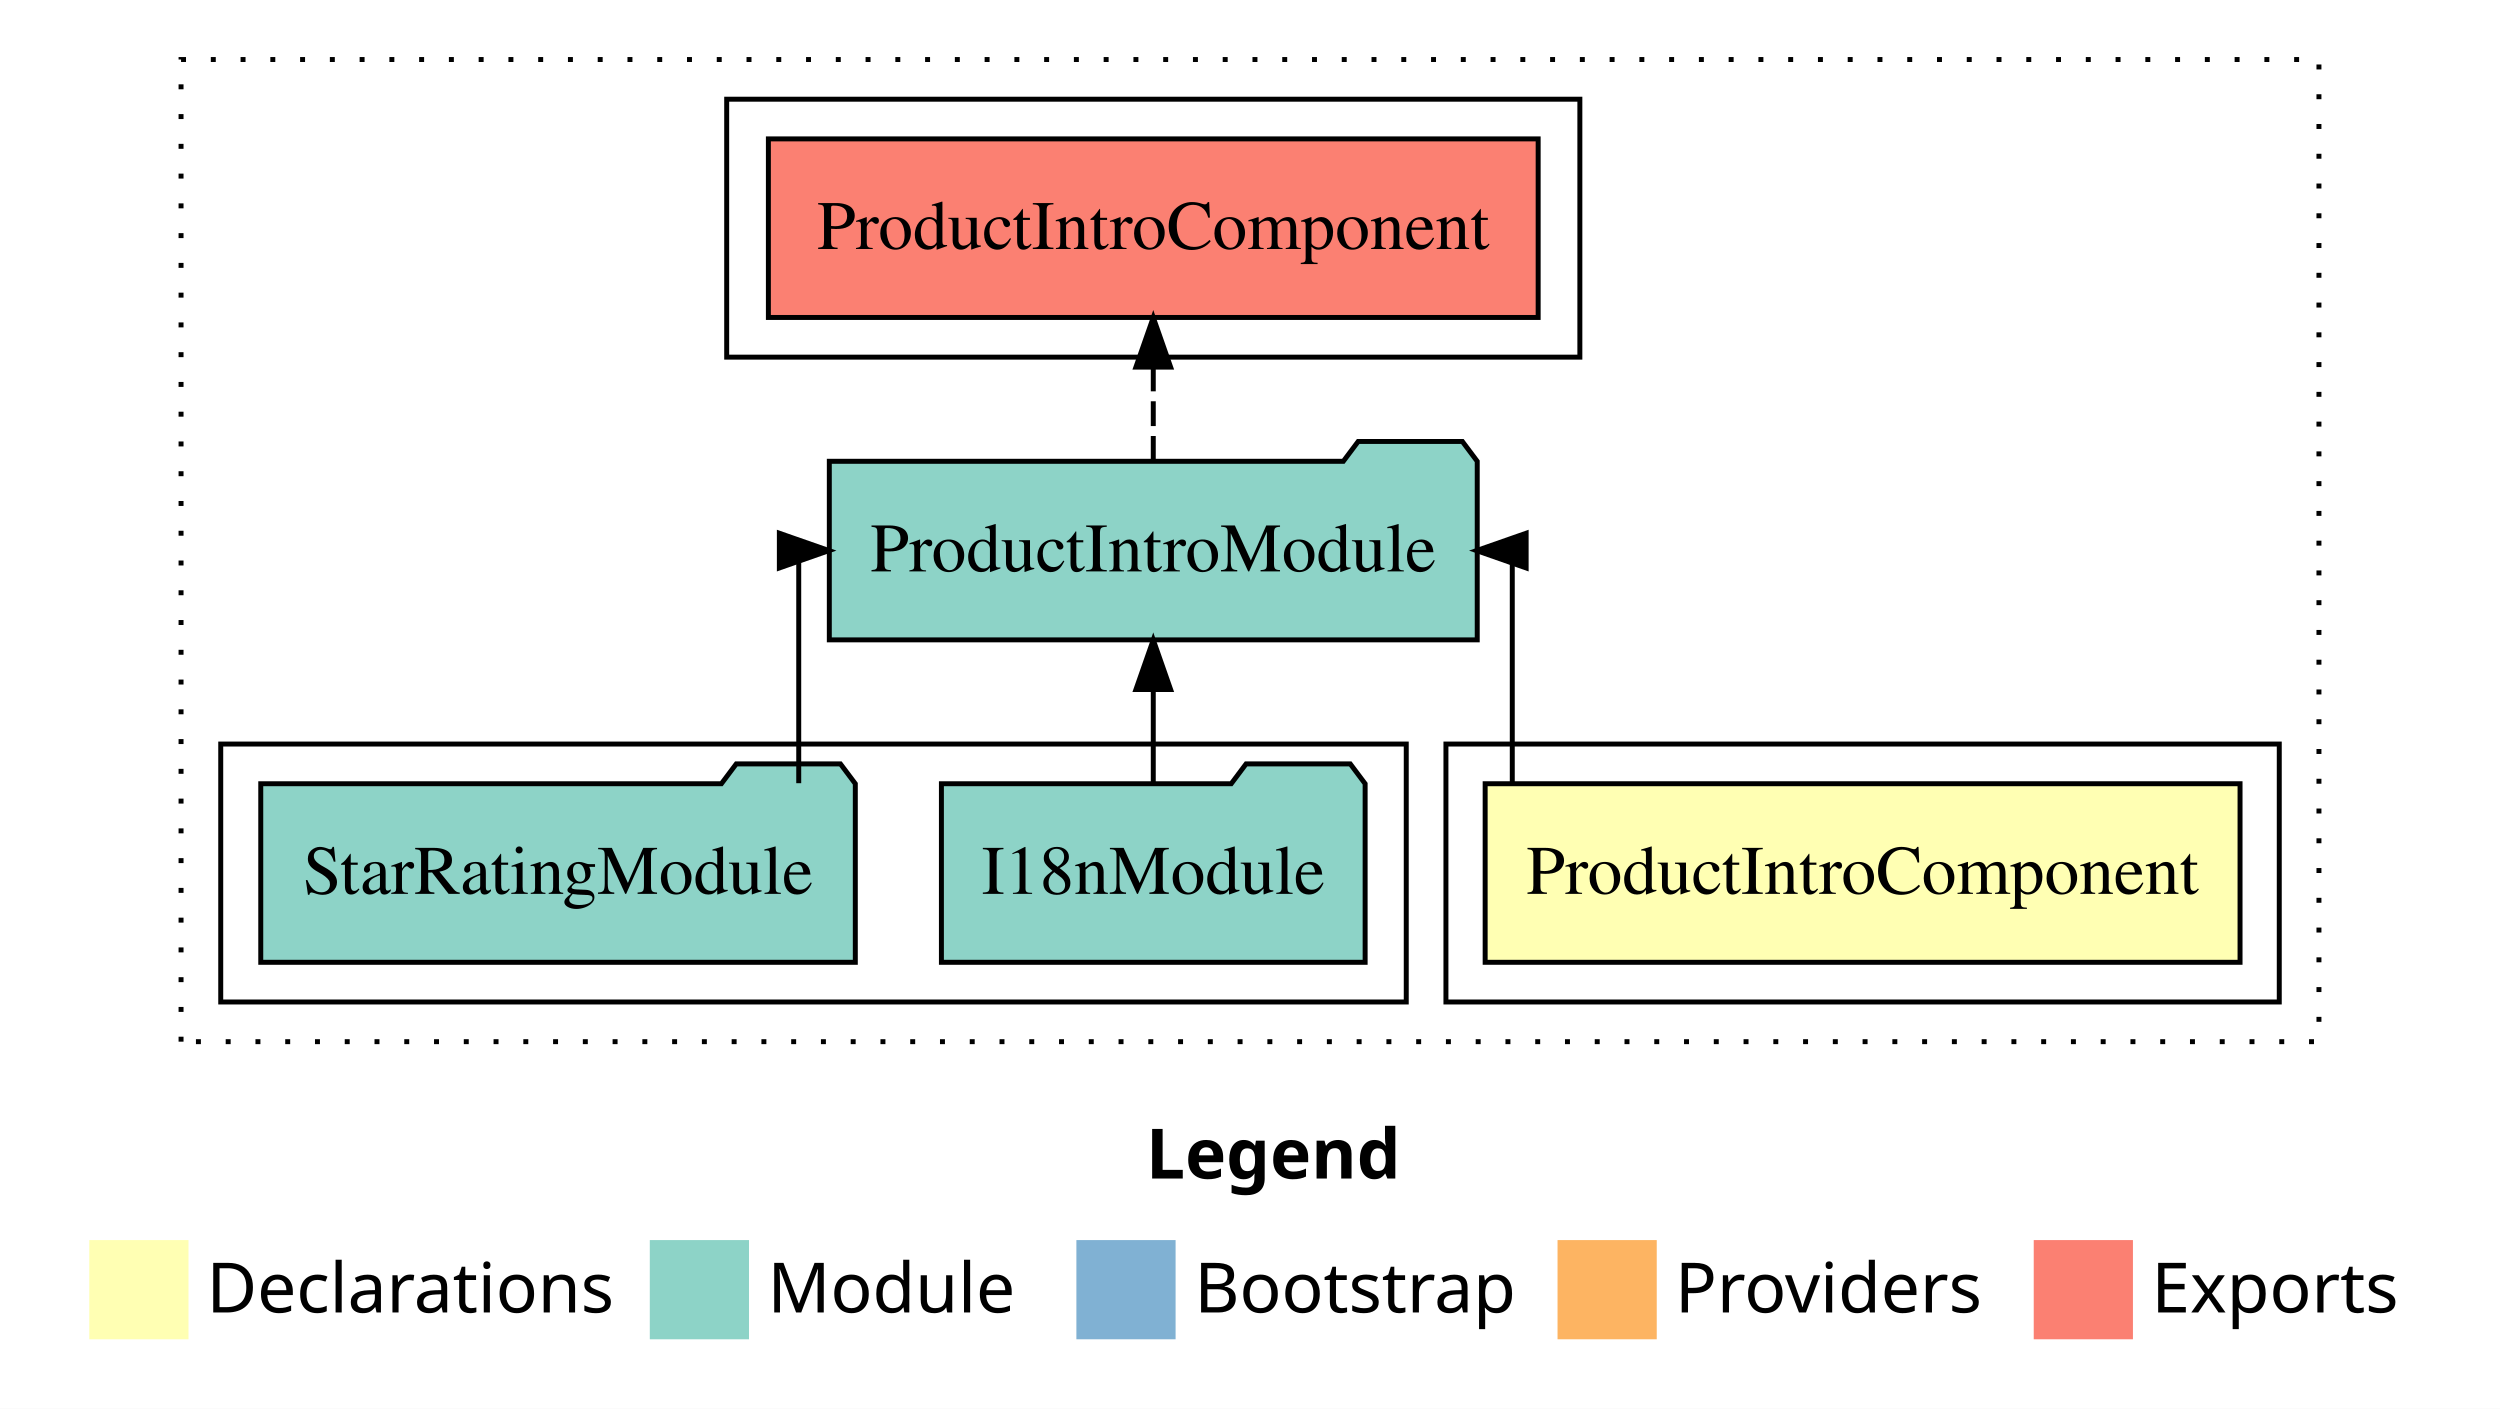
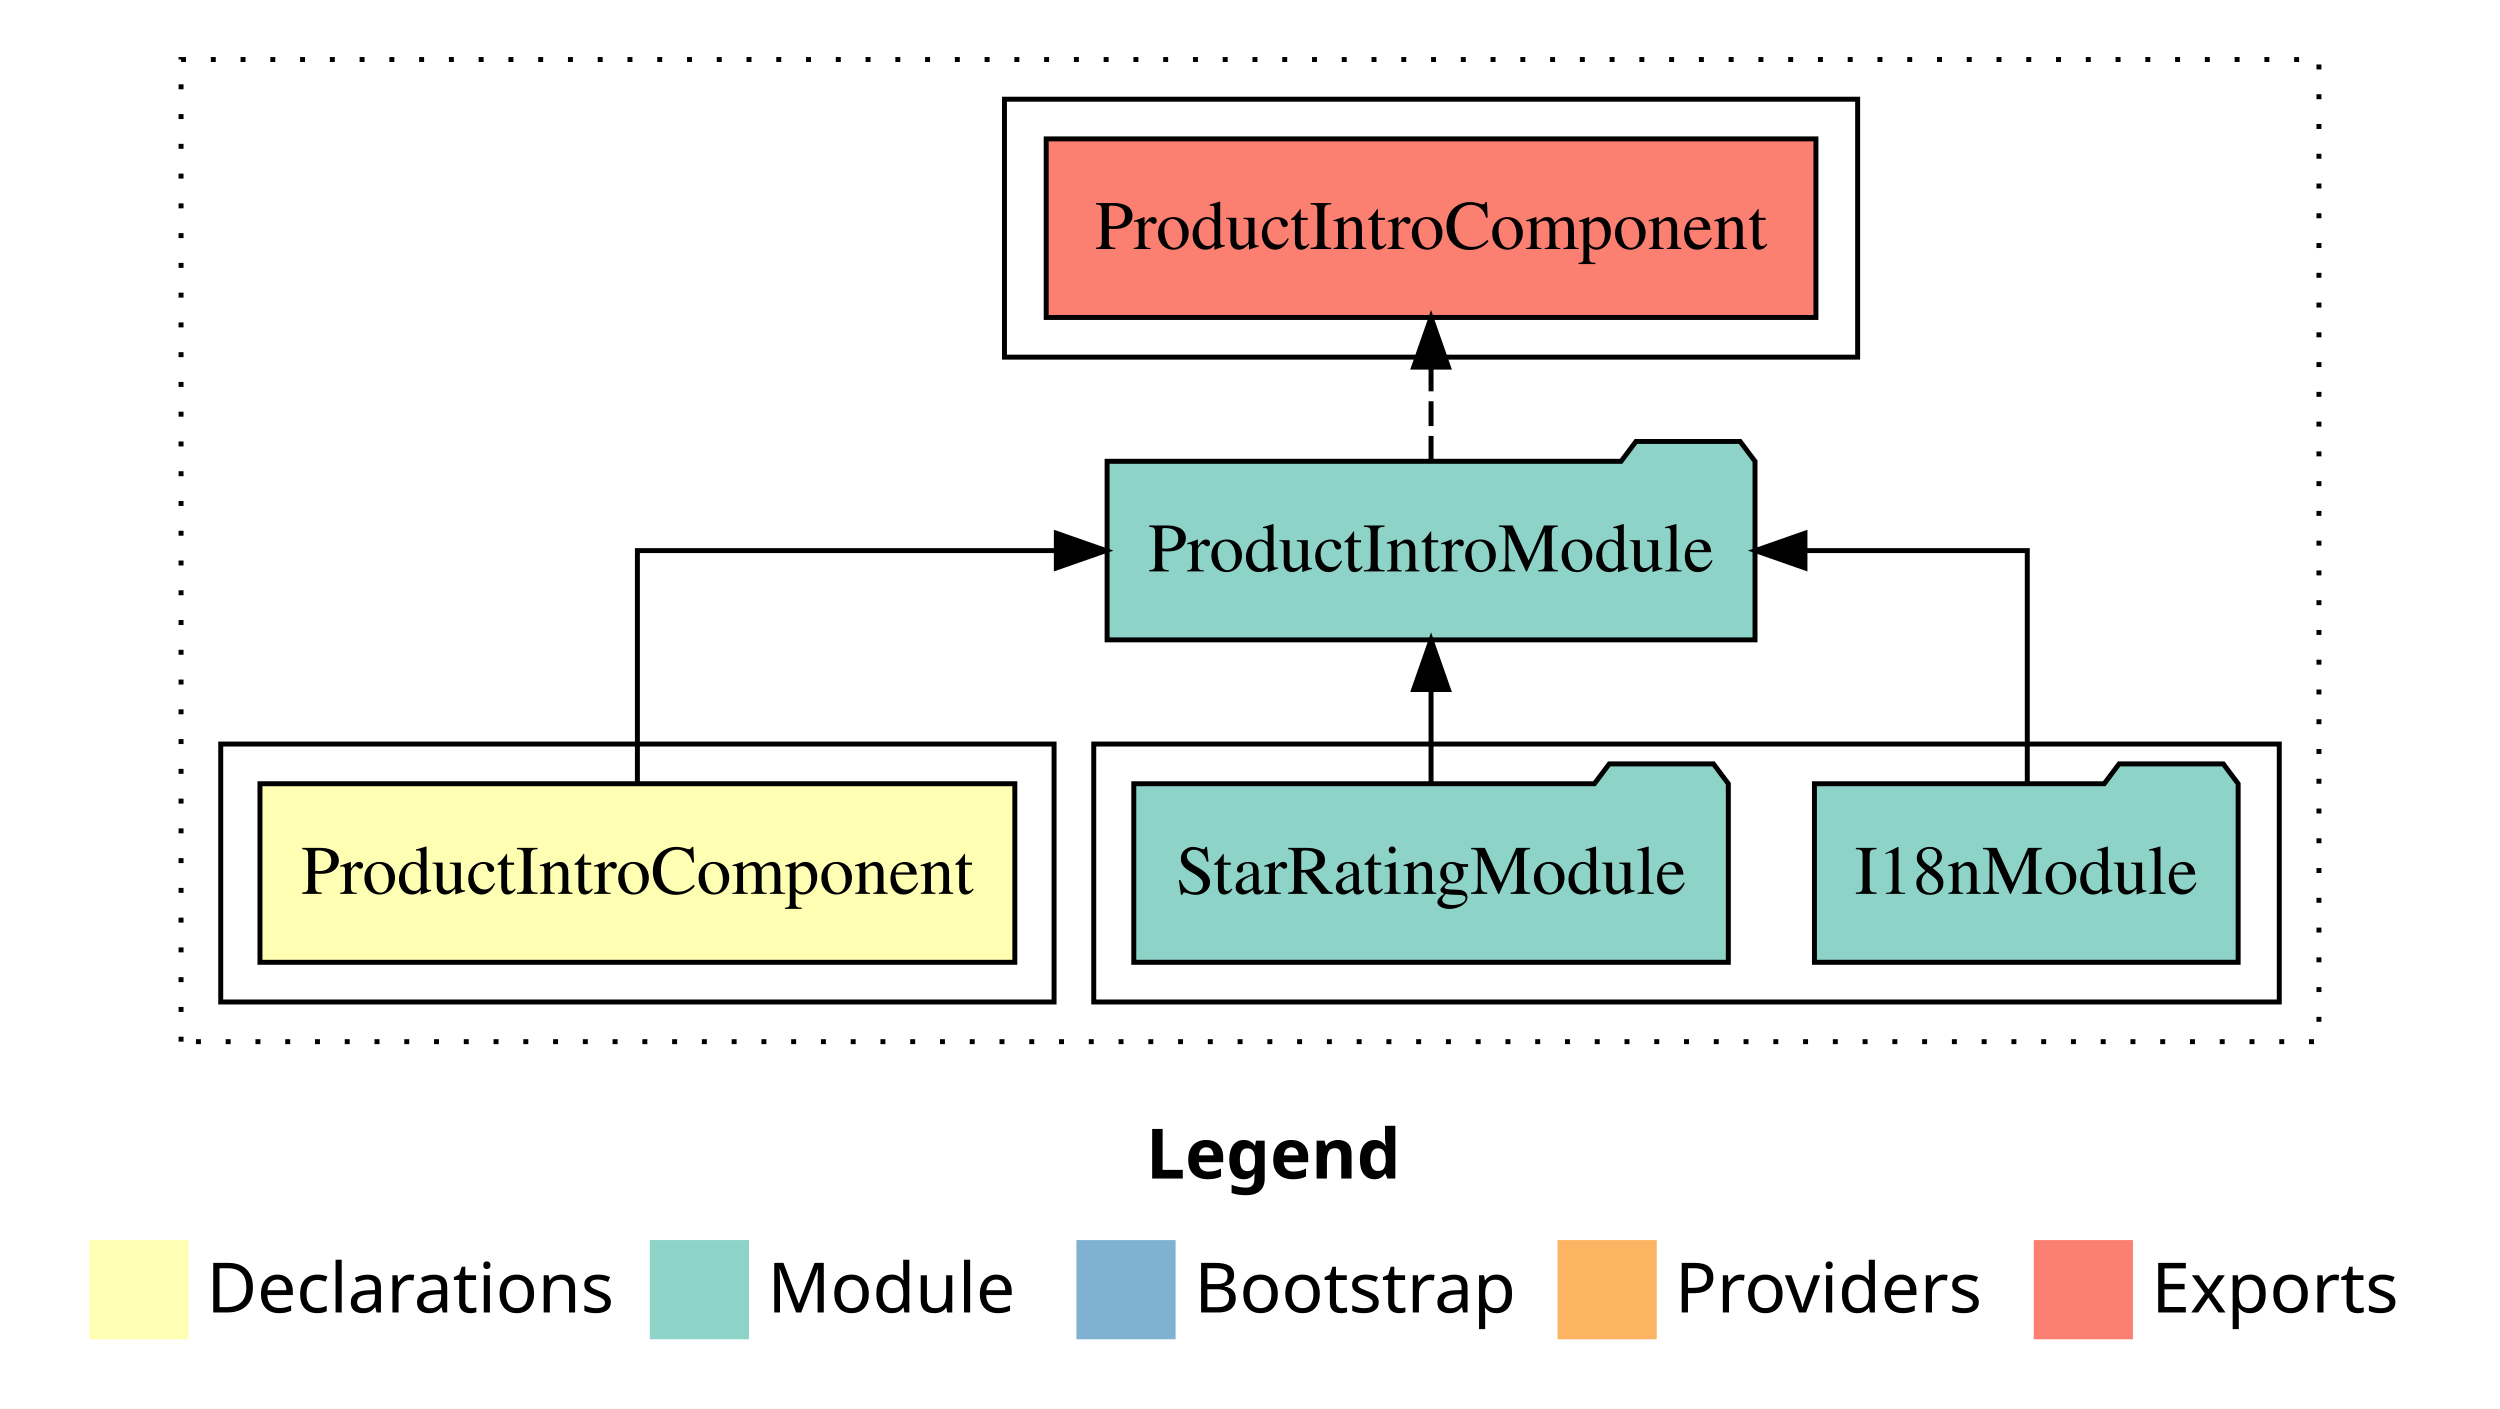
<svg xmlns="http://www.w3.org/2000/svg" width="504pt" height="284pt" viewBox="0.00 0.00 504.00 284.00">
  <g id="graph0" class="graph" transform="scale(1 1) rotate(0) translate(4 280)">
-     <polygon fill="#ffffff" stroke="transparent" points="-4,4 -4,-280 500,-280 500,4 -4,4" />
-     <text text-anchor="start" x="227.009" y="-42.4" font-family="sans-serif" font-weight="bold" font-size="14.00" fill="#000000">Legend</text>
+     <polygon fill="white" stroke="transparent" points="-4,4 -4,-280 500,-280 500,4 -4,4" />
+     <text text-anchor="start" x="227.01" y="-42.4" font-family="sans-serif" font-weight="bold" font-size="14.00">Legend</text>
    <polygon fill="#ffffb3" stroke="transparent" points="14,-10 14,-30 34,-30 34,-10 14,-10" />
-     <text text-anchor="start" x="37.629" y="-15.4" font-family="sans-serif" font-size="14.00" fill="#000000">  Declarations</text>
+     <text text-anchor="start" x="37.63" y="-15.4" font-family="sans-serif" font-size="14.00">  Declarations</text>
    <polygon fill="#8dd3c7" stroke="transparent" points="127,-10 127,-30 147,-30 147,-10 127,-10" />
-     <text text-anchor="start" x="150.725" y="-15.4" font-family="sans-serif" font-size="14.00" fill="#000000">  Module</text>
+     <text text-anchor="start" x="150.73" y="-15.4" font-family="sans-serif" font-size="14.00">  Module</text>
    <polygon fill="#80b1d3" stroke="transparent" points="213,-10 213,-30 233,-30 233,-10 213,-10" />
-     <text text-anchor="start" x="236.781" y="-15.4" font-family="sans-serif" font-size="14.00" fill="#000000">  Bootstrap</text>
+     <text text-anchor="start" x="236.78" y="-15.4" font-family="sans-serif" font-size="14.00">  Bootstrap</text>
    <polygon fill="#fdb462" stroke="transparent" points="310,-10 310,-30 330,-30 330,-10 310,-10" />
-     <text text-anchor="start" x="333.673" y="-15.4" font-family="sans-serif" font-size="14.00" fill="#000000">  Providers</text>
+     <text text-anchor="start" x="333.67" y="-15.4" font-family="sans-serif" font-size="14.00">  Providers</text>
    <polygon fill="#fb8072" stroke="transparent" points="406,-10 406,-30 426,-30 426,-10 406,-10" />
-     <text text-anchor="start" x="429.726" y="-15.4" font-family="sans-serif" font-size="14.00" fill="#000000">  Exports</text>
+     <text text-anchor="start" x="429.73" y="-15.4" font-family="sans-serif" font-size="14.00">  Exports</text>
    <g id="clust1" class="cluster">
-       <polygon fill="none" stroke="#000000" stroke-dasharray="1,5" points="32.5,-70 32.5,-268 463.5,-268 463.5,-70 32.5,-70" />
+       <polygon fill="none" stroke="black" stroke-dasharray="1,5" points="32.5,-70 32.5,-268 463.5,-268 463.5,-70 32.5,-70" />
+     </g>
+     <g id="clust4" class="cluster">
+       <polygon fill="none" stroke="black" points="216.5,-78 216.5,-130 455.5,-130 455.5,-78 216.5,-78" />
    </g>
    <g id="clust2" class="cluster">
-       <polygon fill="none" stroke="#000000" points="287.5,-78 287.5,-130 455.5,-130 455.5,-78 287.5,-78" />
-     </g>
-     <g id="clust4" class="cluster">
-       <polygon fill="none" stroke="#000000" points="40.5,-78 40.5,-130 279.5,-130 279.5,-78 40.5,-78" />
+       <polygon fill="none" stroke="black" points="40.5,-78 40.5,-130 208.5,-130 208.5,-78 40.5,-78" />
    </g>
    <g id="clust5" class="cluster">
-       <polygon fill="none" stroke="#000000" points="142.5,-208 142.5,-260 314.5,-260 314.5,-208 142.5,-208" />
+       <polygon fill="none" stroke="black" points="198.5,-208 198.5,-260 370.5,-260 370.5,-208 198.5,-208" />
    </g>
    <g id="node1" class="node">
-       <polygon fill="#ffffb3" stroke="#000000" points="447.593,-122 295.407,-122 295.407,-86 447.593,-86 447.593,-122" />
-       <text text-anchor="middle" x="371.5" y="-99.8" font-family="Times,serif" font-size="14.00" fill="#000000">ProductIntroComponent</text>
+       <polygon fill="#ffffb3" stroke="black" points="200.59,-122 48.41,-122 48.41,-86 200.59,-86 200.59,-122" />
+       <text text-anchor="middle" x="124.5" y="-99.8" font-family="Times,serif" font-size="14.00">ProductIntroComponent</text>
    </g>
    <g id="node2" class="node">
-       <polygon fill="#8dd3c7" stroke="#000000" points="293.81,-187 290.81,-191 269.81,-191 266.81,-187 163.19,-187 163.19,-151 293.81,-151 293.81,-187" />
-       <text text-anchor="middle" x="228.5" y="-164.8" font-family="Times,serif" font-size="14.00" fill="#000000">ProductIntroModule</text>
+       <polygon fill="#8dd3c7" stroke="black" points="349.81,-187 346.81,-191 325.81,-191 322.81,-187 219.19,-187 219.19,-151 349.81,-151 349.81,-187" />
+       <text text-anchor="middle" x="284.5" y="-164.8" font-family="Times,serif" font-size="14.00">ProductIntroModule</text>
    </g>
    <g id="edge1" class="edge">
-       <path fill="none" stroke="#000000" d="M300.875,-122.106C300.875,-141.339 300.875,-169 300.875,-169 300.875,-169 300.155,-169 300.155,-169" />
-       <polygon fill="#000000" stroke="#000000" points="303.671,-165.5 293.671,-169 303.671,-172.5 303.671,-165.5" />
+       <path fill="none" stroke="black" d="M124.5,-122.11C124.5,-141.34 124.5,-169 124.5,-169 124.5,-169 208.96,-169 208.96,-169" />
+       <polygon fill="black" stroke="black" points="208.96,-172.5 218.96,-169 208.96,-165.5 208.96,-172.5" />
    </g>
    <g id="node5" class="node">
-       <polygon fill="#fb8072" stroke="#000000" points="306.093,-252 150.907,-252 150.907,-216 306.093,-216 306.093,-252" />
-       <text text-anchor="middle" x="228.5" y="-229.8" font-family="Times,serif" font-size="14.00" fill="#000000">ProductIntroComponent </text>
+       <polygon fill="#fb8072" stroke="black" points="362.09,-252 206.91,-252 206.91,-216 362.09,-216 362.09,-252" />
+       <text text-anchor="middle" x="284.5" y="-229.8" font-family="Times,serif" font-size="14.00">ProductIntroComponent </text>
    </g>
    <g id="edge4" class="edge">
-       <path fill="none" stroke="#000000" stroke-dasharray="5,2" d="M228.5,-187.106C228.5,-187.106 228.5,-205.991 228.5,-205.991" />
-       <polygon fill="#000000" stroke="#000000" points="225,-205.991 228.5,-215.991 232,-205.991 225,-205.991" />
+       <path fill="none" stroke="black" stroke-dasharray="5,2" d="M284.5,-187.11C284.5,-187.11 284.5,-205.99 284.5,-205.99" />
+       <polygon fill="black" stroke="black" points="281,-205.99 284.5,-215.99 288,-205.99 281,-205.99" />
    </g>
    <g id="node3" class="node">
-       <polygon fill="#8dd3c7" stroke="#000000" points="271.211,-122 268.211,-126 247.211,-126 244.211,-122 185.789,-122 185.789,-86 271.211,-86 271.211,-122" />
-       <text text-anchor="middle" x="228.5" y="-99.8" font-family="Times,serif" font-size="14.00" fill="#000000">I18nModule</text>
+       <polygon fill="#8dd3c7" stroke="black" points="447.21,-122 444.21,-126 423.21,-126 420.21,-122 361.79,-122 361.79,-86 447.21,-86 447.21,-122" />
+       <text text-anchor="middle" x="404.5" y="-99.8" font-family="Times,serif" font-size="14.00">I18nModule</text>
    </g>
    <g id="edge2" class="edge">
-       <path fill="none" stroke="#000000" d="M228.5,-122.106C228.5,-122.106 228.5,-140.991 228.5,-140.991" />
-       <polygon fill="#000000" stroke="#000000" points="225,-140.991 228.5,-150.991 232,-140.991 225,-140.991" />
+       <path fill="none" stroke="black" d="M404.7,-122.11C404.7,-141.34 404.7,-169 404.7,-169 404.7,-169 359.88,-169 359.88,-169" />
+       <polygon fill="black" stroke="black" points="359.88,-165.5 349.88,-169 359.88,-172.5 359.88,-165.5" />
    </g>
    <g id="node4" class="node">
-       <polygon fill="#8dd3c7" stroke="#000000" points="168.431,-122 165.431,-126 144.431,-126 141.431,-122 48.569,-122 48.569,-86 168.431,-86 168.431,-122" />
-       <text text-anchor="middle" x="108.5" y="-99.8" font-family="Times,serif" font-size="14.00" fill="#000000">StarRatingModule</text>
+       <polygon fill="#8dd3c7" stroke="black" points="344.43,-122 341.43,-126 320.43,-126 317.43,-122 224.57,-122 224.57,-86 344.43,-86 344.43,-122" />
+       <text text-anchor="middle" x="284.5" y="-99.8" font-family="Times,serif" font-size="14.00">StarRatingModule</text>
    </g>
    <g id="edge3" class="edge">
-       <path fill="none" stroke="#000000" d="M157.024,-122.106C157.024,-141.339 157.024,-169 157.024,-169 157.024,-169 157.634,-169 157.634,-169" />
-       <polygon fill="#000000" stroke="#000000" points="153.118,-172.5 163.118,-169 153.118,-165.5 153.118,-172.5" />
+       <path fill="none" stroke="black" d="M284.5,-122.11C284.5,-122.11 284.5,-140.99 284.5,-140.99" />
+       <polygon fill="black" stroke="black" points="281,-140.99 284.5,-150.99 288,-140.99 281,-140.99" />
    </g>
  </g>
</svg>
